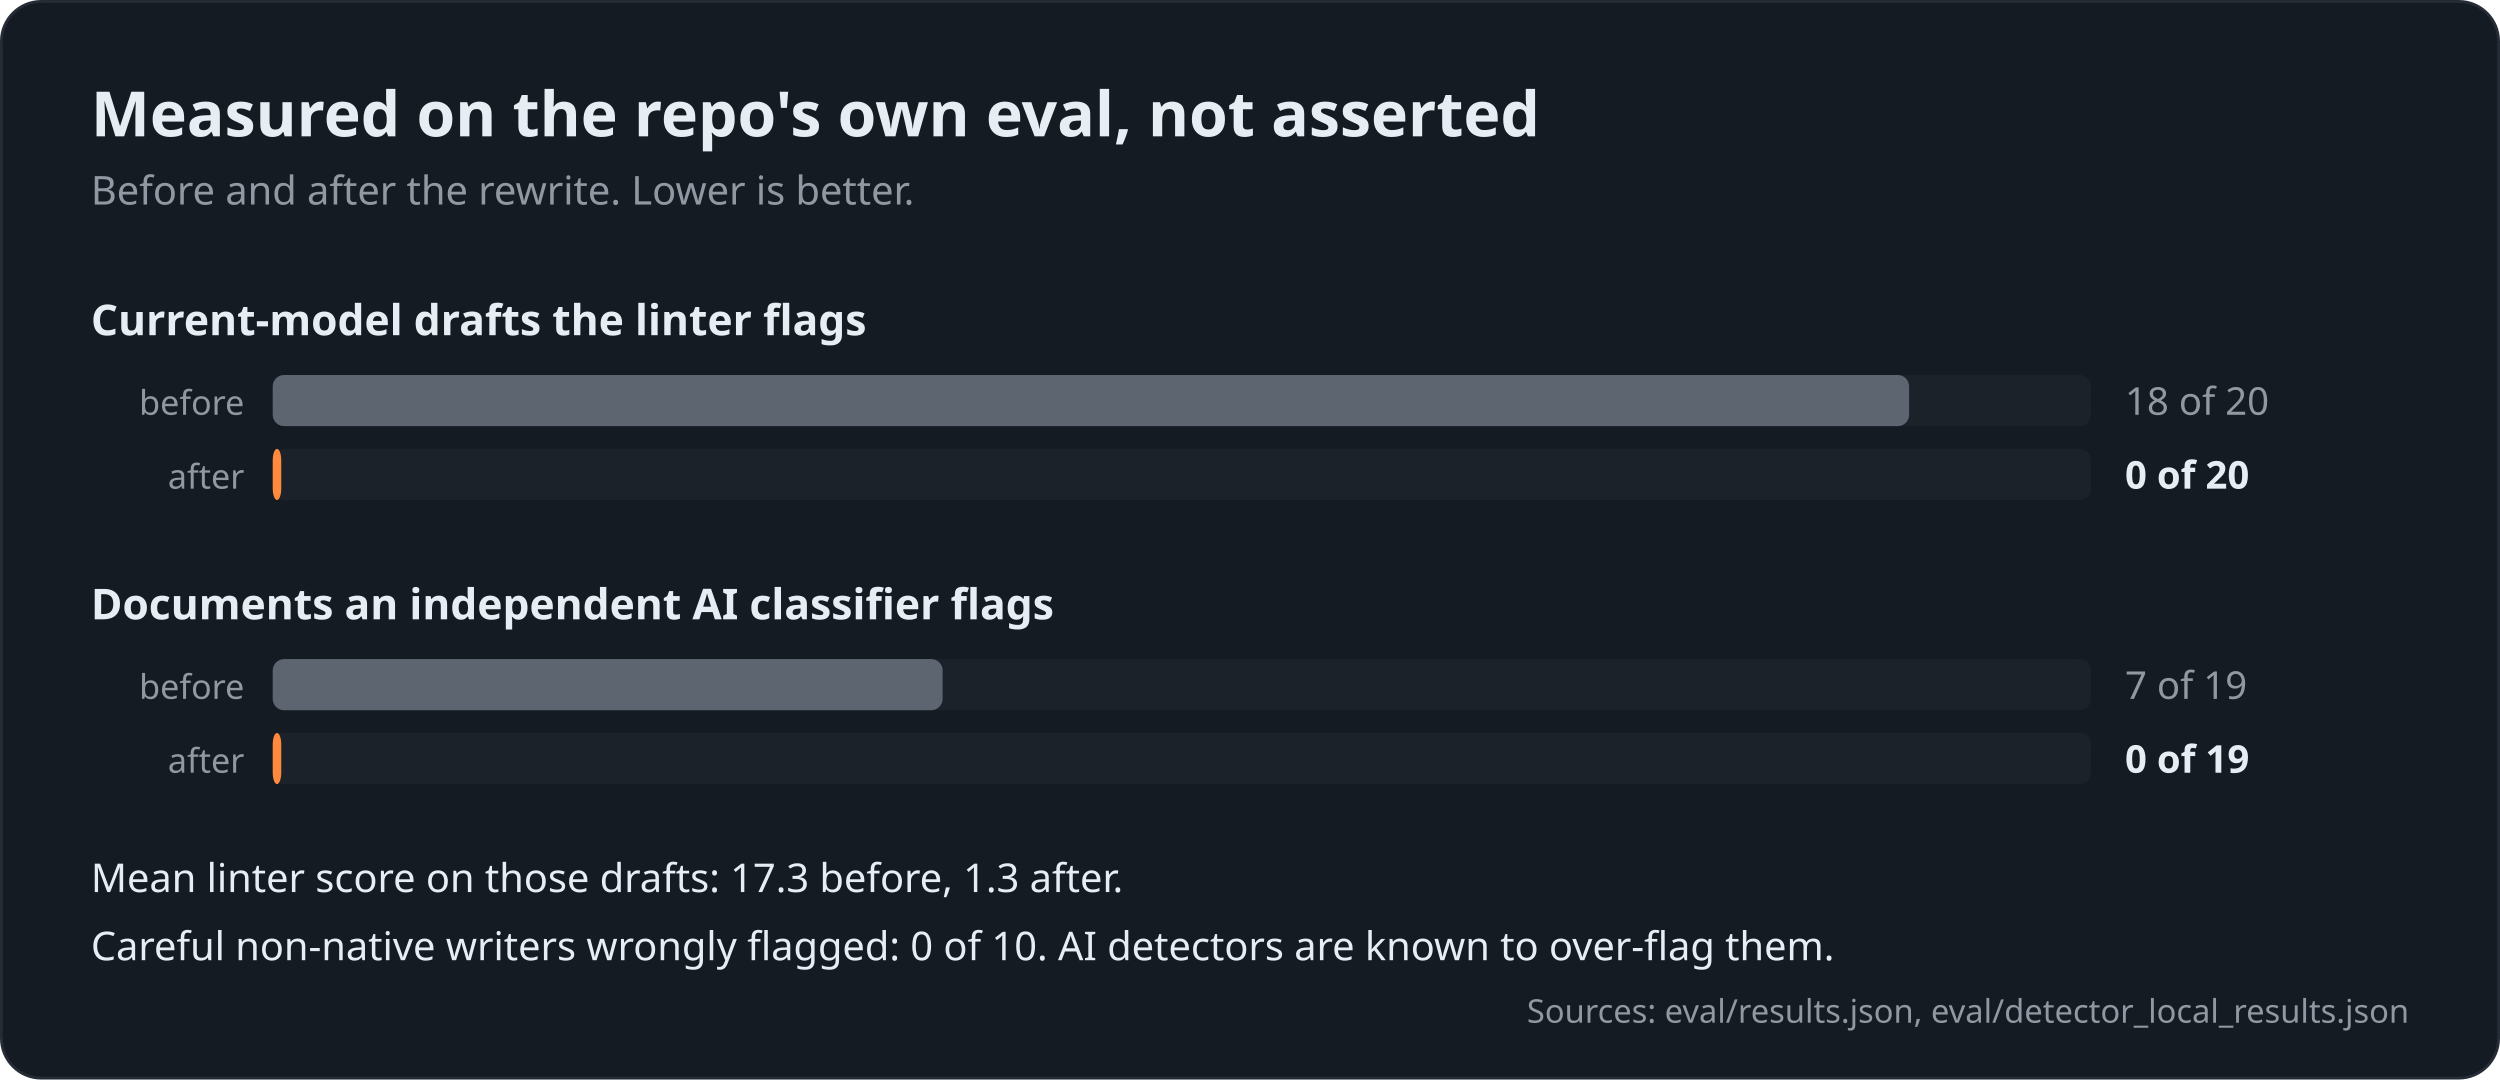
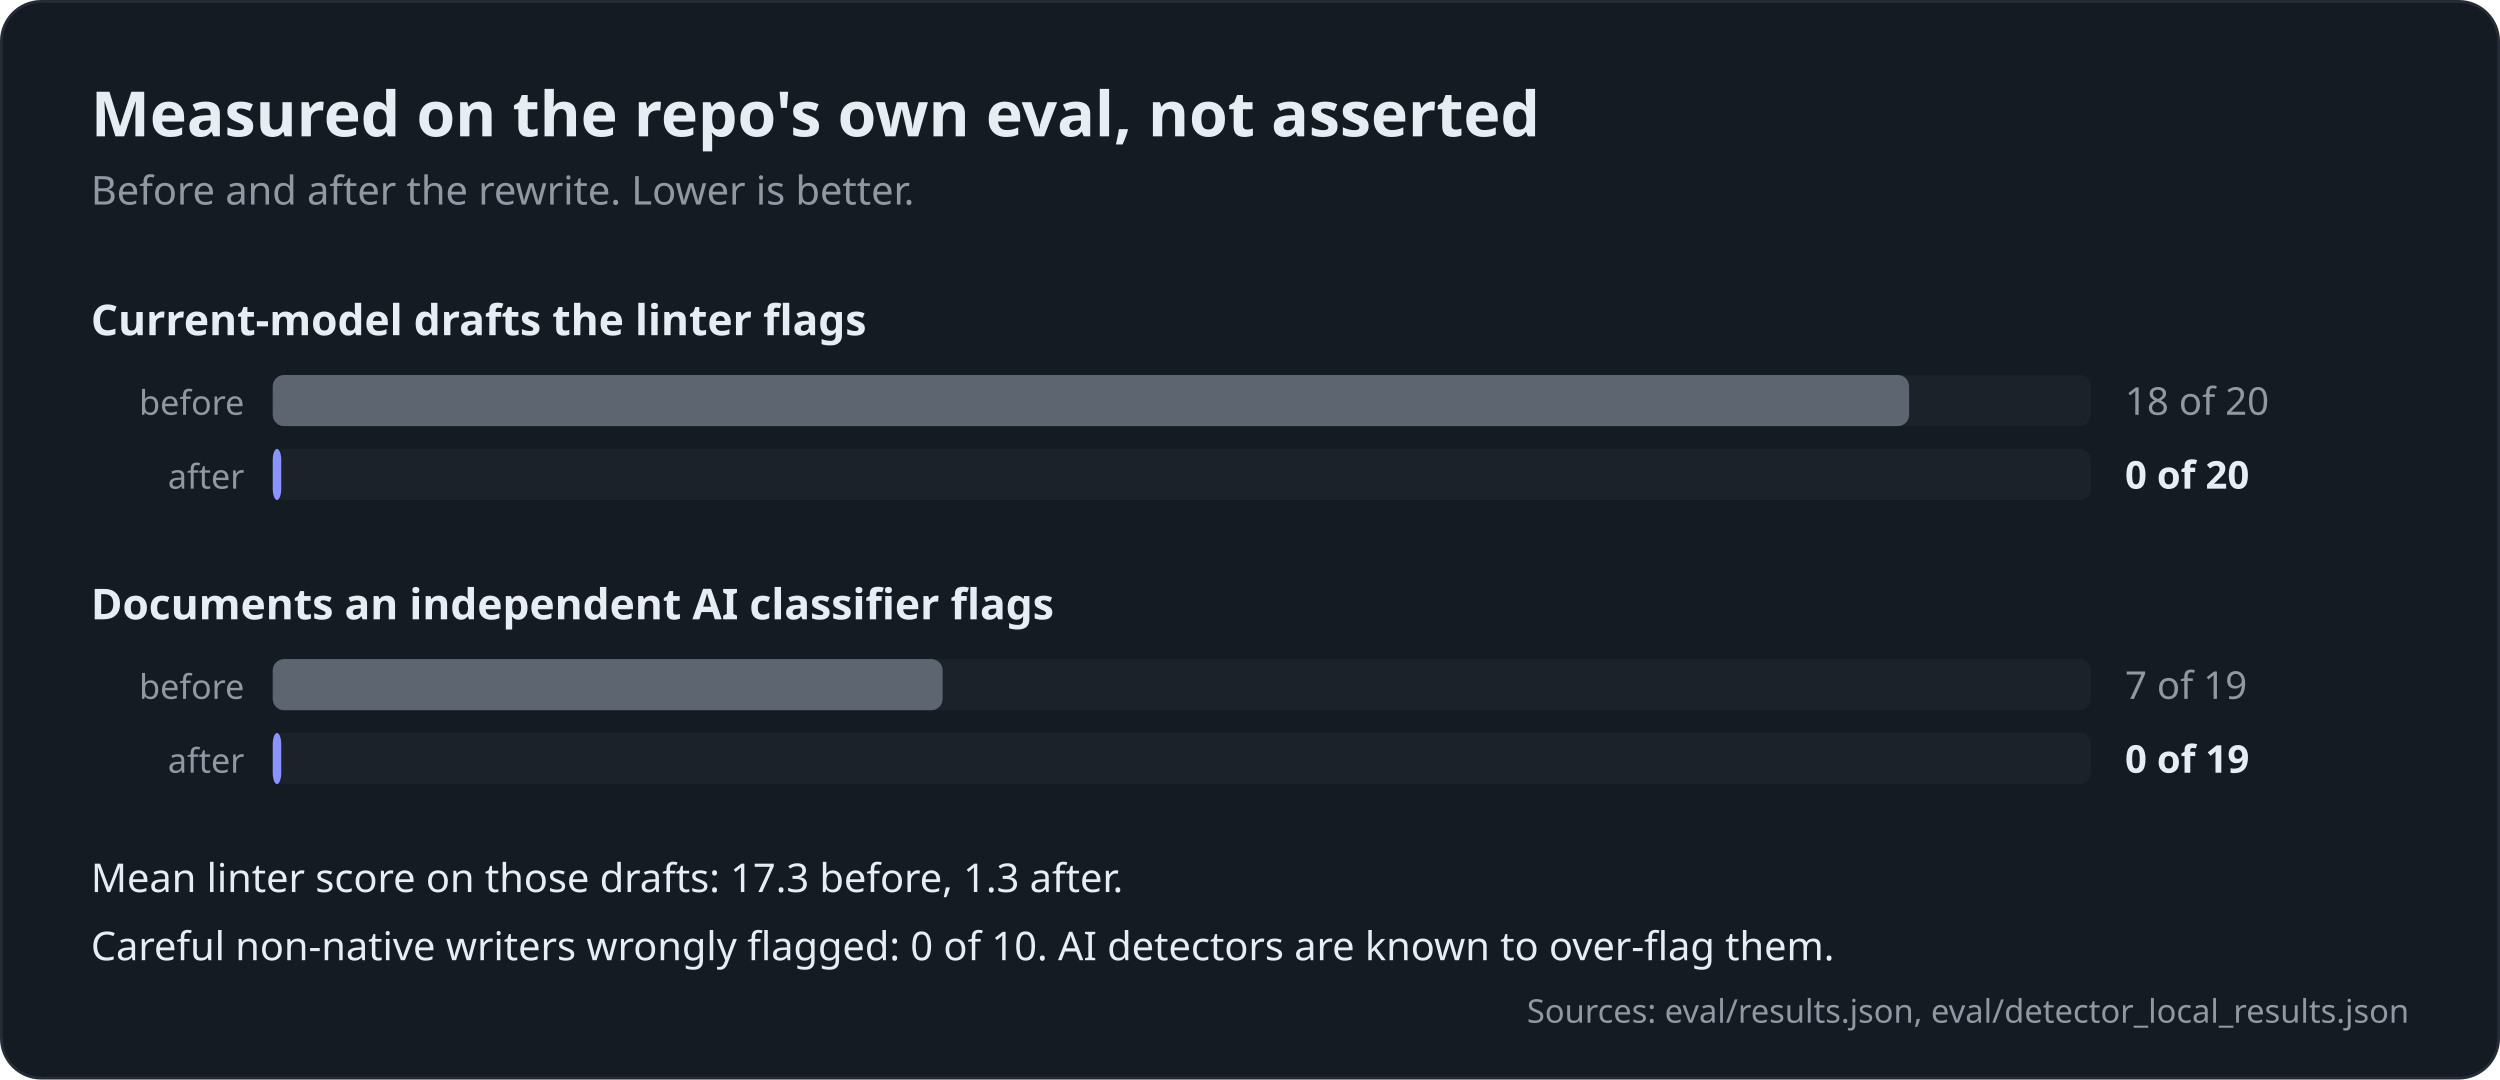
<svg xmlns="http://www.w3.org/2000/svg" width="880" height="380" viewBox="0 0 880 380" role="img" aria-label="human-voice evaluation results">
  <rect x="0.5" y="0.5" width="879" height="379" rx="14" fill="#151B23" stroke="#262C36" />
  <text x="32" y="48" font-family="-apple-system,BlinkMacSystemFont,'Segoe UI','Noto Sans',Helvetica,Arial,sans-serif" font-size="22" font-weight="700" fill="#E6EDF3" text-anchor="start">Measured on the repo's own eval, not asserted</text>
  <text x="32" y="72" font-family="-apple-system,BlinkMacSystemFont,'Segoe UI','Noto Sans',Helvetica,Arial,sans-serif" font-size="14" font-weight="400" fill="#9198A1" text-anchor="start">Before and after the rewrite. Lower is better.</text>
  <text x="32" y="118" font-family="-apple-system,BlinkMacSystemFont,'Segoe UI','Noto Sans',Helvetica,Arial,sans-serif" font-size="15" font-weight="600" fill="#E6EDF3" text-anchor="start">Current-model drafts the linter flags</text>
  <rect x="96" y="132" width="640" height="18" rx="4" fill="#1C222A" />
  <rect x="96" y="132" width="576.0" height="18" rx="4" fill="#5D6570" />
  <text x="86" y="146" font-family="-apple-system,BlinkMacSystemFont,'Segoe UI','Noto Sans',Helvetica,Arial,sans-serif" font-size="12" font-weight="400" fill="#9198A1" text-anchor="end">before</text>
  <text x="748" y="146" font-family="-apple-system,BlinkMacSystemFont,'Segoe UI','Noto Sans',Helvetica,Arial,sans-serif" font-size="13.5" font-weight="400" fill="#9198A1" text-anchor="start">18 of 20</text>
  <rect x="96" y="158" width="640" height="18" rx="4" fill="#1C222A" />
-   <rect x="96" y="158" width="3.0" height="18" rx="4" fill="#FF8A3D" />
+   <rect x="96" y="158" width="3.0" height="18" rx="4" fill="#8B93FF" />
  <text x="86" y="172" font-family="-apple-system,BlinkMacSystemFont,'Segoe UI','Noto Sans',Helvetica,Arial,sans-serif" font-size="12" font-weight="400" fill="#9198A1" text-anchor="end">after</text>
  <text x="748" y="172" font-family="-apple-system,BlinkMacSystemFont,'Segoe UI','Noto Sans',Helvetica,Arial,sans-serif" font-size="13.5" font-weight="700" fill="#E6EDF3" text-anchor="start">0 of 20</text>
  <text x="32" y="218" font-family="-apple-system,BlinkMacSystemFont,'Segoe UI','Noto Sans',Helvetica,Arial,sans-serif" font-size="15" font-weight="600" fill="#E6EDF3" text-anchor="start">Documents an independent AI classifier flags</text>
  <rect x="96" y="232" width="640" height="18" rx="4" fill="#1C222A" />
  <rect x="96" y="232" width="235.8" height="18" rx="4" fill="#5D6570" />
  <text x="86" y="246" font-family="-apple-system,BlinkMacSystemFont,'Segoe UI','Noto Sans',Helvetica,Arial,sans-serif" font-size="12" font-weight="400" fill="#9198A1" text-anchor="end">before</text>
  <text x="748" y="246" font-family="-apple-system,BlinkMacSystemFont,'Segoe UI','Noto Sans',Helvetica,Arial,sans-serif" font-size="13.5" font-weight="400" fill="#9198A1" text-anchor="start">7 of 19</text>
  <rect x="96" y="258" width="640" height="18" rx="4" fill="#1C222A" />
-   <rect x="96" y="258" width="3.0" height="18" rx="4" fill="#FF8A3D" />
+   <rect x="96" y="258" width="3.0" height="18" rx="4" fill="#8B93FF" />
  <text x="86" y="272" font-family="-apple-system,BlinkMacSystemFont,'Segoe UI','Noto Sans',Helvetica,Arial,sans-serif" font-size="12" font-weight="400" fill="#9198A1" text-anchor="end">after</text>
  <text x="748" y="272" font-family="-apple-system,BlinkMacSystemFont,'Segoe UI','Noto Sans',Helvetica,Arial,sans-serif" font-size="13.5" font-weight="700" fill="#E6EDF3" text-anchor="start">0 of 19</text>
  <text x="32" y="314" font-family="-apple-system,BlinkMacSystemFont,'Segoe UI','Noto Sans',Helvetica,Arial,sans-serif" font-size="14" font-weight="400" fill="#E6EDF3" text-anchor="start">Mean linter score on those drafts: 17.3 before, 1.3 after.</text>
  <text x="32" y="338" font-family="-apple-system,BlinkMacSystemFont,'Segoe UI','Noto Sans',Helvetica,Arial,sans-serif" font-size="14" font-weight="400" fill="#E6EDF3" text-anchor="start">Careful non-native writers wrongly flagged: 0 of 10. AI detectors are known to over-flag them.</text>
  <text x="848" y="360" font-family="-apple-system,BlinkMacSystemFont,'Segoe UI','Noto Sans',Helvetica,Arial,sans-serif" font-size="11.5" font-weight="400" fill="#9198A1" text-anchor="end">Sources: eval/results.json, eval/detector_local_results.json</text>
</svg>
